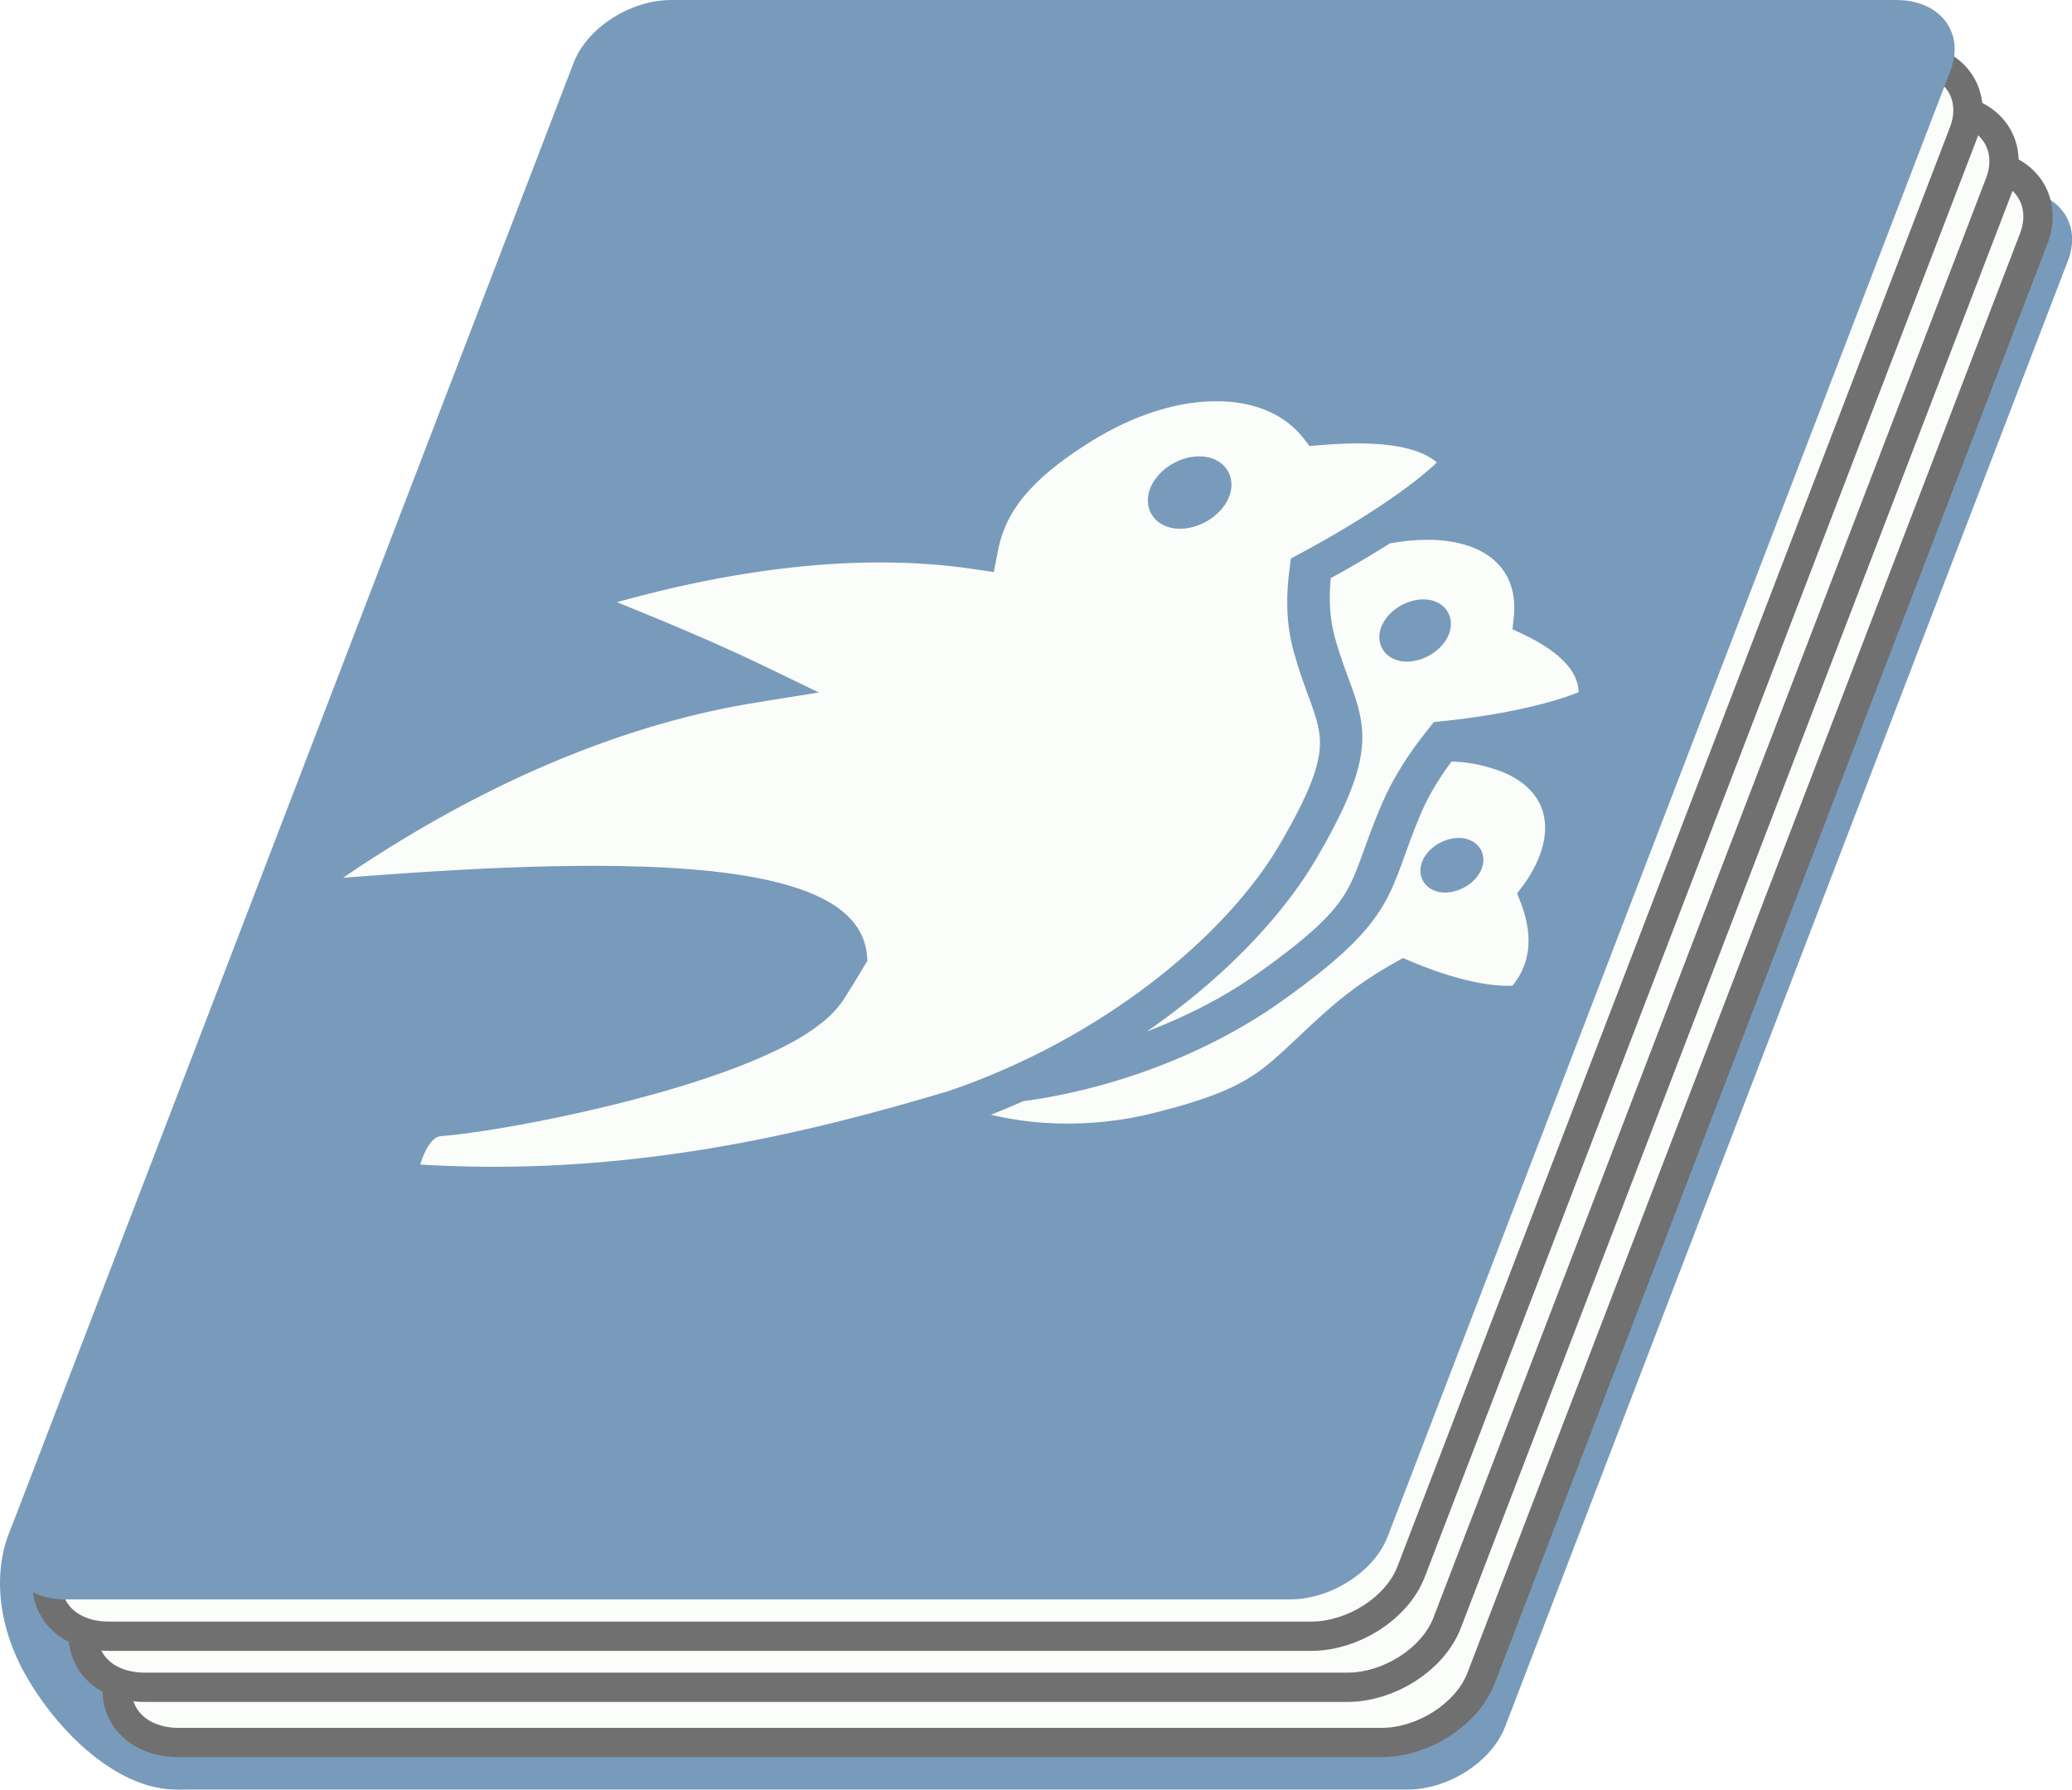
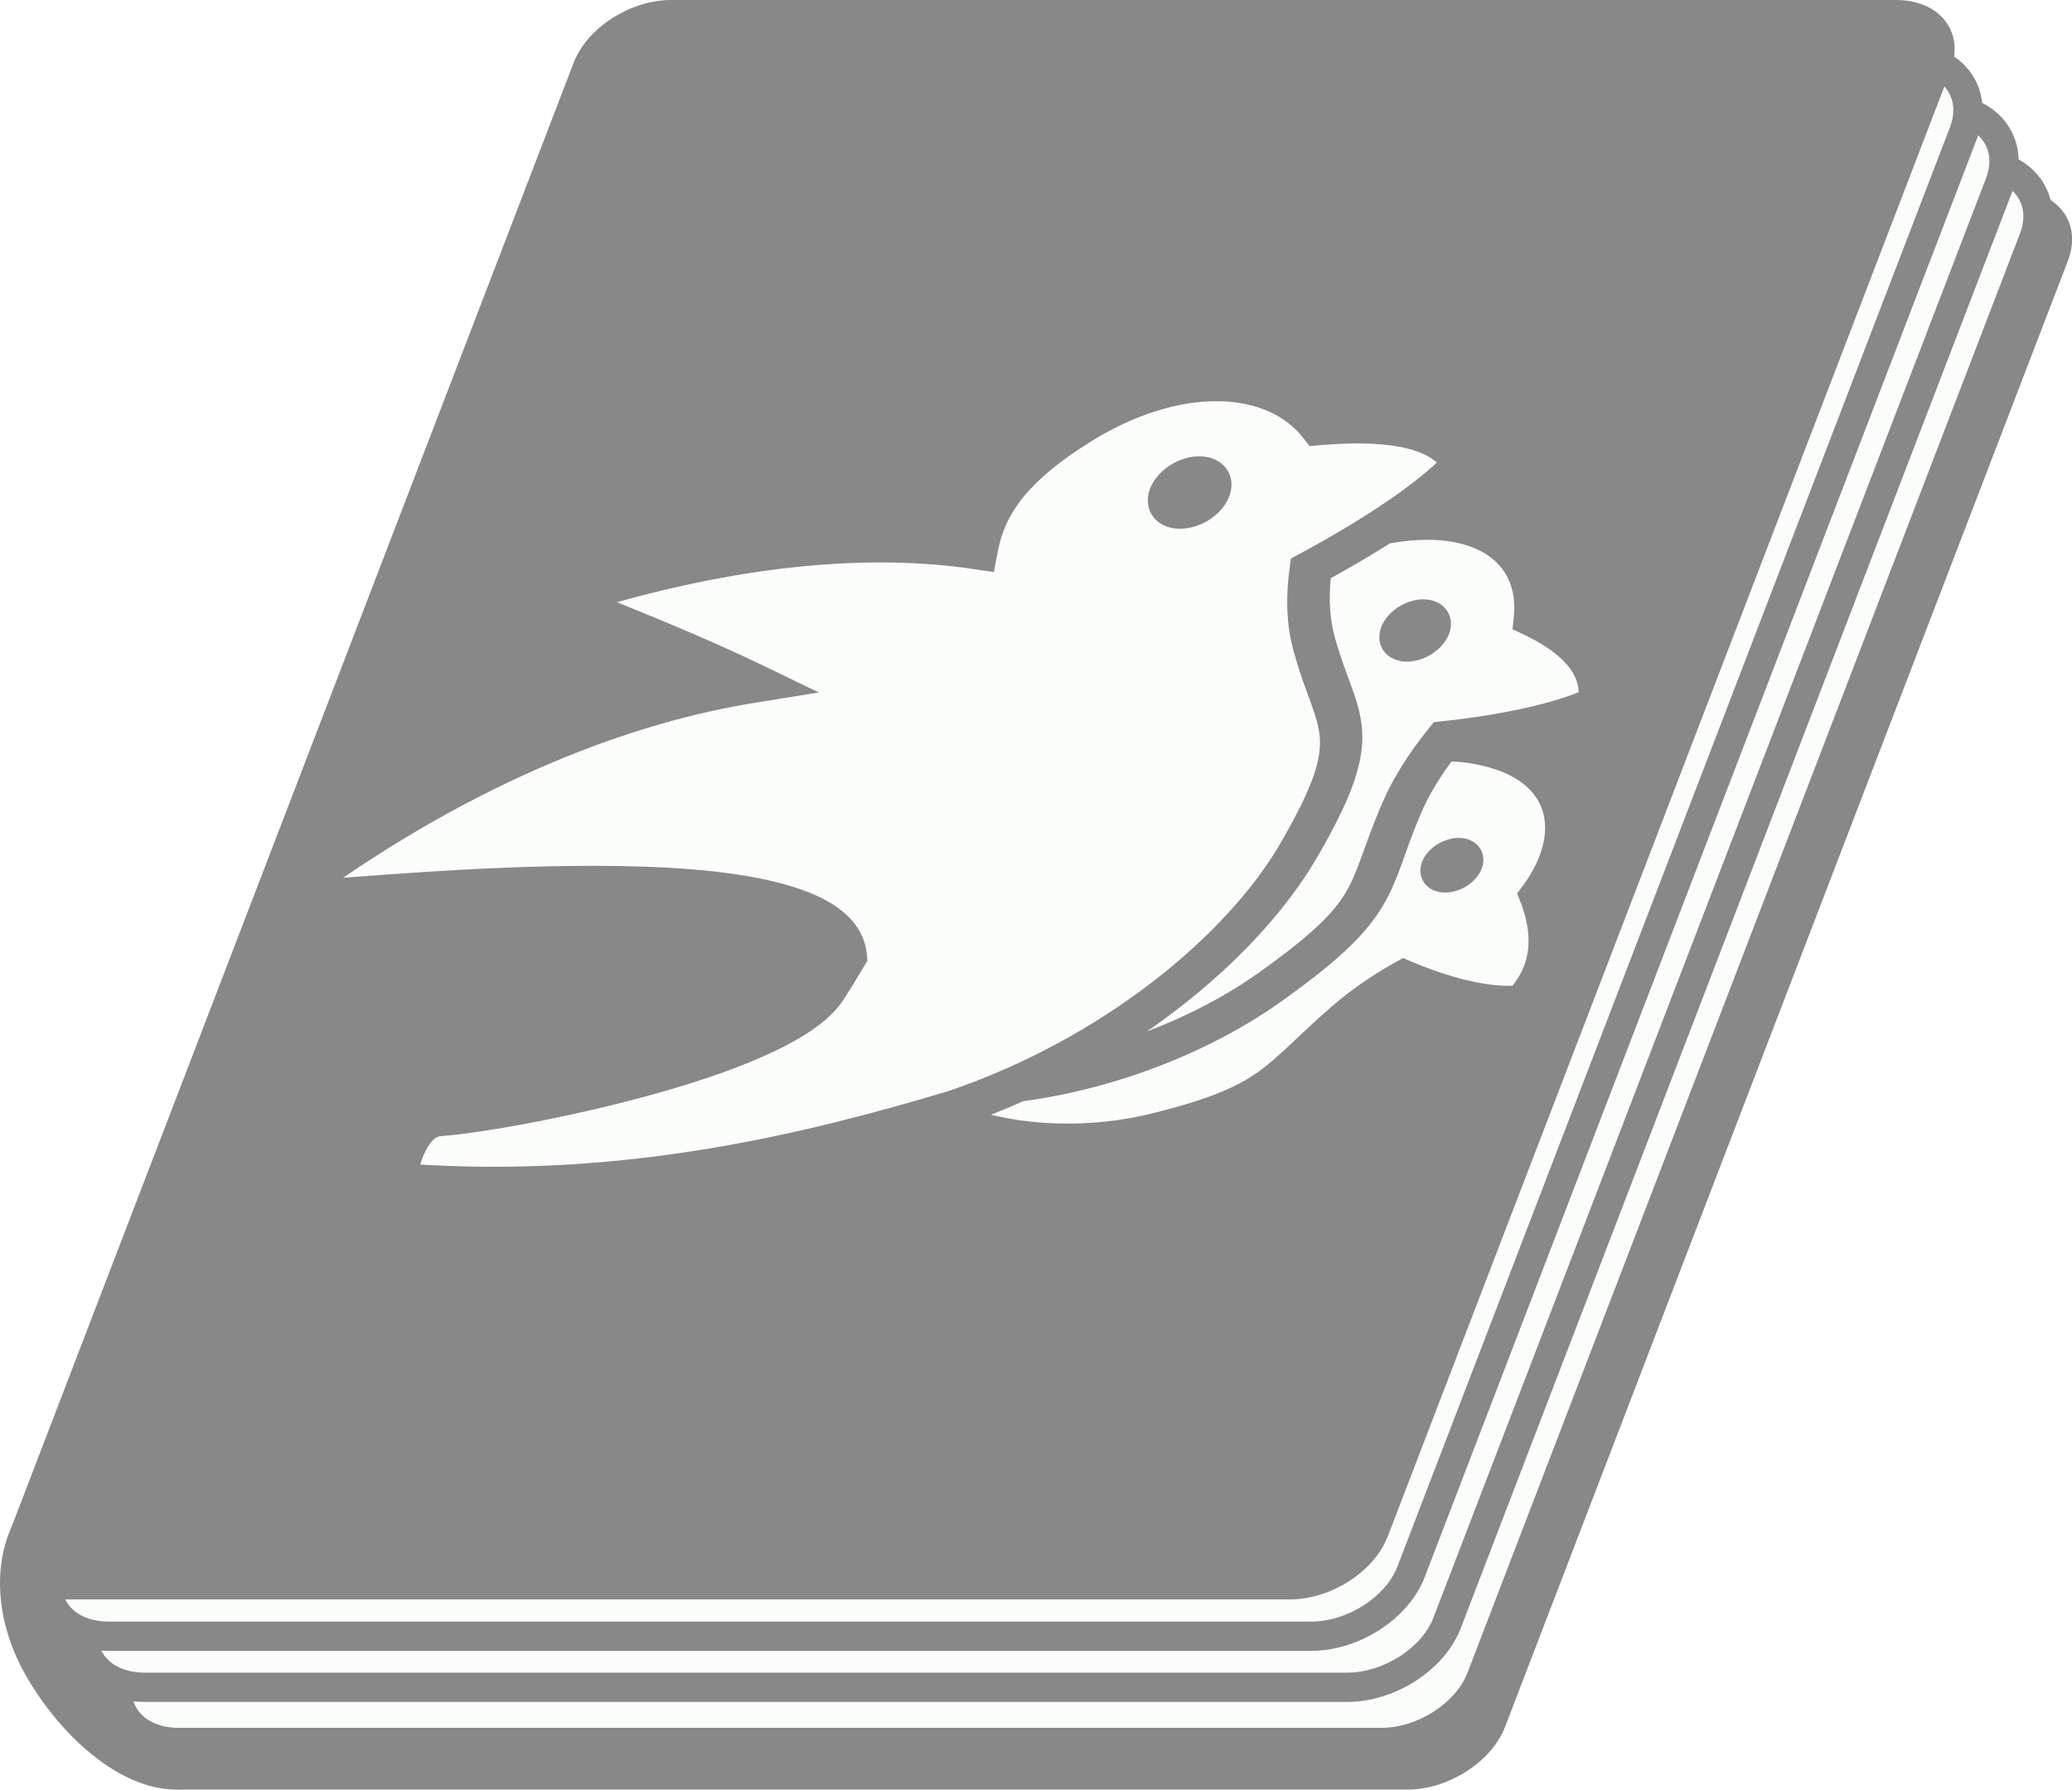
- <svg xmlns="http://www.w3.org/2000/svg" id="svg8" version="1.1" viewBox="0 0 182.503 157.647" height="157.647mm" width="182.503mm">
+ <svg xmlns="http://www.w3.org/2000/svg" width="182.503mm" height="157.647mm" viewBox="0 0 182.503 157.647" version="1.1" id="svg8">
  <defs id="defs2" />
-   <g id="layer1" transform="translate(-24.30113,-55.01741)">
-     <path id="path1839" style="fill:#799bbb;fill-opacity:1;stroke:none;stroke-width:6.776;stroke-linecap:round;stroke-miterlimit:6.5;stroke-dasharray:none;stroke-opacity:1;paint-order:markers stroke fill;stop-color:#000000" transform="rotate(-30.70253)" d="m -56.43,188.154 c 10e-7,7.794 -7.422,16.073 -14.097,16.073 -6.675,0 -10.076,-8.279 -10.076,-16.073 -10e-7,-7.794 4.697,-14.076 11.372,-14.076 6.675,0 12.801,6.281 12.801,14.076 z" />
-     <path d="m 93.766,72.699 c -3.233,0 -6.683,2.208 -7.735,4.951 L 36.46,206.785 c -1.053,2.743 0.702,4.95 3.935,4.95 H 148.275 c 3.233,0 6.683,-2.207 7.736,-4.95 l 49.57,-129.136 c 1.053,-2.743 -0.702,-4.951 -3.935,-4.951 z" style="fill:#799bbb;stroke:#799bbb;stroke-width:1.855;stroke-linecap:round;stroke-miterlimit:6.5;paint-order:markers stroke fill;stop-color:#000000;fill-opacity:1;stroke-dasharray:none;stroke-opacity:1" id="rect833-6" />
-     <path id="rect833-5-7" style="fill:#fbfdfa;fill-opacity:1;stroke:#707070;stroke-width:5.159;stroke-linecap:round;stroke-miterlimit:6.5;stroke-dasharray:none;stroke-opacity:1;paint-order:markers stroke fill;stop-color:#000000" d="m 92.455,70.74 c -3.173,0 -6.56,2.167 -7.594,4.86 L 36.2,202.368 c -1.033,2.692 0.69,4.859 3.863,4.859 H 145.964 c 3.174,0 6.561,-2.167 7.594,-4.859 L 202.219,75.599 c 1.034,-2.692 -0.689,-4.86 -3.863,-4.86 z" />
-     <path d="m 89.461,65.875 c -3.173,0 -6.56,2.167 -7.594,4.86 L 33.206,197.503 c -1.033,2.692 0.69,4.859 3.863,4.859 H 142.971 c 3.174,0 6.561,-2.167 7.594,-4.859 L 199.226,70.735 c 1.034,-2.692 -0.689,-4.86 -3.863,-4.86 z" style="fill:#fbfdfa;fill-opacity:1;stroke:#707070;stroke-width:5.159;stroke-linecap:round;stroke-miterlimit:6.5;stroke-dasharray:none;stroke-opacity:1;paint-order:markers stroke fill;stop-color:#000000" id="rect833-5-7-3" />
-     <path d="m 86.286,61.377 c -3.173,0 -6.56,2.167 -7.594,4.86 L 30.031,193.005 c -1.033,2.692 0.69,4.859 3.863,4.859 H 139.796 c 3.174,0 6.561,-2.167 7.594,-4.859 L 196.051,66.237 c 1.034,-2.692 -0.689,-4.86 -3.863,-4.86 z" style="fill:#fbfdfa;fill-opacity:1;stroke:#707070;stroke-width:5.159;stroke-linecap:round;stroke-miterlimit:6.5;stroke-dasharray:none;stroke-opacity:1;paint-order:markers stroke fill;stop-color:#000000" id="rect833-5" />
-     <path id="rect833" style="fill:#799bbb;stroke:#799bbb;stroke-width:1.855;stroke-linecap:round;stroke-miterlimit:6.5;paint-order:markers stroke fill;stop-color:#000000;fill-opacity:1;stroke-opacity:1" d="m 83.422,55.945 c -3.233,0 -6.683,2.208 -7.735,4.951 L 26.116,190.032 c -1.053,2.743 0.702,4.95 3.935,4.95 H 137.931 c 3.233,0 6.683,-2.207 7.736,-4.95 l 49.57,-129.136 c 1.053,-2.743 -0.702,-4.951 -3.935,-4.951 z m 48.09,33.486 h 0.001 c 3.519,0.018 6.497,1.249 8.355,3.653 l 0.202,0.261 0.442,-0.037 c 5.401,-0.474 9.868,0.04 11.632,2.477 -2.238,2.405 -7.13,5.71 -12.742,8.735 l -0.54,0.291 -0.06,0.456 c -0.292,2.163 -0.316,4.485 0.331,6.853 1.008,3.683 2.176,5.611 2.338,7.784 0.162,2.172 -0.595,4.722 -3.626,9.926 -4.836,8.306 -15.967,17.53 -29.771,22.202 -12.069,3.597 -28.498,7.812 -47.883,6.427 0.074,-0.48 0.211,-1.187 0.563,-2.034 0.264,-0.635 0.635,-1.241 1.034,-1.627 0.399,-0.386 0.735,-0.584 1.405,-0.635 3.153,-0.241 10.568,-1.505 17.84,-3.484 3.636,-0.989 7.217,-2.153 10.198,-3.485 2.981,-1.332 5.439,-2.827 6.631,-4.676 0.519,-0.807 1.12,-1.791 1.765,-2.884 l 0.127,-0.212 -0.017,-0.201 c -0.258,-2.929 -3.276,-4.637 -7.491,-5.649 -4.214,-1.012 -9.734,-1.348 -15.464,-1.356 -10.307,-0.014 -20.574,0.973 -25.534,1.291 14.967,-10.816 28.71,-15.771 39.347,-17.487 l 2.777,-0.448 -2.022,-0.977 c -6.375,-3.078 -12.32,-5.33 -15.513,-6.679 14.283,-4.331 25.615,-4.953 34.105,-3.721 l 1.155,0.168 0.202,-1.036 c 0.733,-3.774 3.161,-6.799 8.53,-10.16 4.089,-2.559 8.161,-3.751 11.679,-3.734 z m -1.559,6.713 c -0.02,0 -0.041,0 -0.062,0 -0.191,0.003 -0.388,0.023 -0.587,0.06 -1.517,0.288 -2.846,1.509 -2.965,2.725 -0.12,1.216 1.013,1.967 2.531,1.678 1.517,-0.288 2.844,-1.507 2.965,-2.724 0.099,-1.01 -0.674,-1.728 -1.875,-1.739 -0.002,0 -0.004,0 -0.006,0 z m 19.905,5.495 c 0.142,-0.002 0.284,-7.8e-4 0.424,0.002 5.602,0.1 8.789,3.154 8.271,7.89 l -0.039,0.357 0.33,0.157 c 3.471,1.64 5.738,3.797 5.4,6.576 -2.745,1.243 -7.538,2.294 -12.599,2.828 l -0.568,0.061 -0.349,0.438 c -1.459,1.827 -2.854,3.906 -3.872,6.281 -1.581,3.686 -2.026,5.859 -3.201,7.842 -1.176,1.983 -3.115,3.949 -7.999,7.427 -4.524,3.222 -10.51,5.881 -16.89,7.322 9.485,-5.157 16.901,-12.143 20.742,-18.74 3.099,-5.321 4.022,-8.242 3.838,-10.725 -0.186,-2.483 -1.392,-4.393 -2.371,-7.973 -0.564,-2.062 -0.557,-4.076 -0.332,-6.009 2.029,-1.107 3.96,-2.237 5.734,-3.362 0.087,-0.017 0.166,-0.035 0.254,-0.051 1.147,-0.207 2.224,-0.309 3.226,-0.319 z m -0.212,7.103 c -0.916,0.007 -1.923,0.521 -2.495,1.272 -0.728,0.956 -0.513,1.975 0.477,2.275 0.992,0.3 2.386,-0.232 3.112,-1.189 0.73,-0.957 0.515,-1.975 -0.476,-2.275 -0.183,-0.055 -0.386,-0.083 -0.6,-0.083 -0.006,0 -0.012,0 -0.018,0 z m 2.072,12.429 c 1.413,-0.023 2.854,0.199 4.372,0.67 5.815,1.807 6.792,6.918 2.897,12.022 1.212,2.992 1.42,6.155 -1.015,8.884 -2.676,0.247 -6.434,-0.751 -10.042,-2.306 -1.875,1.037 -3.829,2.3 -5.736,3.954 -6.058,5.253 -6.052,7.055 -16.031,9.566 -5.666,1.425 -12.081,1.318 -17.498,-0.654 1.889,-0.653 3.729,-1.385 5.512,-2.185 8.359,-1.111 16.487,-4.396 22.449,-8.643 5.011,-3.567 7.316,-5.842 8.687,-8.154 1.37,-2.311 1.776,-4.482 3.307,-8.05 0.815,-1.9 1.901,-3.568 3.07,-5.103 0.009,0 0.017,0 0.027,0 z m 1.078,8.587 c -0.016,0 -0.031,0 -0.048,0 -0.42,0.008 -0.875,0.141 -1.282,0.377 -0.94,0.545 -1.379,1.48 -0.983,2.088 0.397,0.607 1.48,0.659 2.42,0.115 0.94,-0.545 1.38,-1.48 0.983,-2.088 -0.202,-0.309 -0.596,-0.488 -1.086,-0.491 z" />
-     <g style="opacity:1;fill:#787878;fill-opacity:1;stroke-width:0.756;stroke-miterlimit:4;stroke-dasharray:none" transform="matrix(2.295878,0,0,2.295878,-1239.855,-844.0544)" id="g1911-8-3-9-3-2-8">
-       <g id="g1121-3-8-8-2-8-7-1-2-8-3-9-6-0-1" style="fill:#787878;fill-opacity:1" transform="matrix(-0.4042672,-0.1743825,-0.1743825,0.4042672,678.7761,389.8476)" />
+   <g transform="translate(-24.30113,-55.01741)" id="layer1">
+     <path d="m -56.43,188.154 c 10e-7,7.794 -7.422,16.073 -14.097,16.073 -6.675,0 -10.076,-8.279 -10.076,-16.073 -10e-7,-7.794 4.697,-14.076 11.372,-14.076 6.675,0 12.801,6.281 12.801,14.076 z" transform="rotate(-30.70253)" style="fill:#888888;fill-opacity:1;stroke:none;stroke-width:6.776;stroke-linecap:round;stroke-miterlimit:6.5;stroke-dasharray:none;stroke-opacity:1;paint-order:markers stroke fill;stop-color:#000000" id="path1839" />
+     <path id="rect833-6" style="fill:#888888;stroke:#888888;stroke-width:1.855;stroke-linecap:round;stroke-miterlimit:6.5;paint-order:markers stroke fill;stop-color:#000000;fill-opacity:1;stroke-dasharray:none;stroke-opacity:1" d="m 93.766,72.699 c -3.233,0 -6.683,2.208 -7.735,4.951 L 36.46,206.785 c -1.053,2.743 0.702,4.95 3.935,4.95 H 148.275 c 3.233,0 6.683,-2.207 7.736,-4.95 l 49.57,-129.136 c 1.053,-2.743 -0.702,-4.951 -3.935,-4.951 z" />
+     <path d="m 92.455,70.74 c -3.173,0 -6.56,2.167 -7.594,4.86 L 36.2,202.368 c -1.033,2.692 0.69,4.859 3.863,4.859 H 145.964 c 3.174,0 6.561,-2.167 7.594,-4.859 L 202.219,75.599 c 1.034,-2.692 -0.689,-4.86 -3.863,-4.86 z" style="fill:#fbfdfa;fill-opacity:1;stroke:#888888;stroke-width:5.159;stroke-linecap:round;stroke-miterlimit:6.5;stroke-dasharray:none;stroke-opacity:1;paint-order:markers stroke fill;stop-color:#000000" id="rect833-5-7" />
+     <path id="rect833-5-7-3" style="fill:#fbfdfa;fill-opacity:1;stroke:#888888;stroke-width:5.159;stroke-linecap:round;stroke-miterlimit:6.5;stroke-dasharray:none;stroke-opacity:1;paint-order:markers stroke fill;stop-color:#000000" d="m 89.461,65.875 c -3.173,0 -6.56,2.167 -7.594,4.86 L 33.206,197.503 c -1.033,2.692 0.69,4.859 3.863,4.859 H 142.971 c 3.174,0 6.561,-2.167 7.594,-4.859 L 199.226,70.735 c 1.034,-2.692 -0.689,-4.86 -3.863,-4.86 z" />
+     <path id="rect833-5" style="fill:#fbfdfa;fill-opacity:1;stroke:#888888;stroke-width:5.159;stroke-linecap:round;stroke-miterlimit:6.5;stroke-dasharray:none;stroke-opacity:1;paint-order:markers stroke fill;stop-color:#000000" d="m 86.286,61.377 c -3.173,0 -6.56,2.167 -7.594,4.86 L 30.031,193.005 c -1.033,2.692 0.69,4.859 3.863,4.859 H 139.796 c 3.174,0 6.561,-2.167 7.594,-4.859 L 196.051,66.237 c 1.034,-2.692 -0.689,-4.86 -3.863,-4.86 z" />
+     <path d="m 83.422,55.945 c -3.233,0 -6.683,2.208 -7.735,4.951 L 26.116,190.032 c -1.053,2.743 0.702,4.95 3.935,4.95 H 137.931 c 3.233,0 6.683,-2.207 7.736,-4.95 l 49.57,-129.136 c 1.053,-2.743 -0.702,-4.951 -3.935,-4.951 z m 48.09,33.486 h 0.001 c 3.519,0.018 6.497,1.249 8.355,3.653 l 0.202,0.261 0.442,-0.037 c 5.401,-0.474 9.868,0.04 11.632,2.477 -2.238,2.405 -7.13,5.71 -12.742,8.735 l -0.54,0.291 -0.06,0.456 c -0.292,2.163 -0.316,4.485 0.331,6.853 1.008,3.683 2.176,5.611 2.338,7.784 0.162,2.172 -0.595,4.722 -3.626,9.926 -4.836,8.306 -15.967,17.53 -29.771,22.202 -12.069,3.597 -28.498,7.812 -47.883,6.427 0.074,-0.48 0.211,-1.187 0.563,-2.034 0.264,-0.635 0.635,-1.241 1.034,-1.627 0.399,-0.386 0.735,-0.584 1.405,-0.635 3.153,-0.241 10.568,-1.505 17.84,-3.484 3.636,-0.989 7.217,-2.153 10.198,-3.485 2.981,-1.332 5.439,-2.827 6.631,-4.676 0.519,-0.807 1.12,-1.791 1.765,-2.884 l 0.127,-0.212 -0.017,-0.201 c -0.258,-2.929 -3.276,-4.637 -7.491,-5.649 -4.214,-1.012 -9.734,-1.348 -15.464,-1.356 -10.307,-0.014 -20.574,0.973 -25.534,1.291 14.967,-10.816 28.71,-15.771 39.347,-17.487 l 2.777,-0.448 -2.022,-0.977 c -6.375,-3.078 -12.32,-5.33 -15.513,-6.679 14.283,-4.331 25.615,-4.953 34.105,-3.721 l 1.155,0.168 0.202,-1.036 c 0.733,-3.774 3.161,-6.799 8.53,-10.16 4.089,-2.559 8.161,-3.751 11.679,-3.734 z m -1.559,6.713 c -0.02,0 -0.041,0 -0.062,0 -0.191,0.003 -0.388,0.023 -0.587,0.06 -1.517,0.288 -2.846,1.509 -2.965,2.725 -0.12,1.216 1.013,1.967 2.531,1.678 1.517,-0.288 2.844,-1.507 2.965,-2.724 0.099,-1.01 -0.674,-1.728 -1.875,-1.739 -0.002,0 -0.004,0 -0.006,0 z m 19.905,5.495 c 0.142,-0.002 0.284,-7.8e-4 0.424,0.002 5.602,0.1 8.789,3.154 8.271,7.89 l -0.039,0.357 0.33,0.157 c 3.471,1.64 5.738,3.797 5.4,6.576 -2.745,1.243 -7.538,2.294 -12.599,2.828 l -0.568,0.061 -0.349,0.438 c -1.459,1.827 -2.854,3.906 -3.872,6.281 -1.581,3.686 -2.026,5.859 -3.201,7.842 -1.176,1.983 -3.115,3.949 -7.999,7.427 -4.524,3.222 -10.51,5.881 -16.89,7.322 9.485,-5.157 16.901,-12.143 20.742,-18.74 3.099,-5.321 4.022,-8.242 3.838,-10.725 -0.186,-2.483 -1.392,-4.393 -2.371,-7.973 -0.564,-2.062 -0.557,-4.076 -0.332,-6.009 2.029,-1.107 3.96,-2.237 5.734,-3.362 0.087,-0.017 0.166,-0.035 0.254,-0.051 1.147,-0.207 2.224,-0.309 3.226,-0.319 z m -0.212,7.103 c -0.916,0.007 -1.923,0.521 -2.495,1.272 -0.728,0.956 -0.513,1.975 0.477,2.275 0.992,0.3 2.386,-0.232 3.112,-1.189 0.73,-0.957 0.515,-1.975 -0.476,-2.275 -0.183,-0.055 -0.386,-0.083 -0.6,-0.083 -0.006,0 -0.012,0 -0.018,0 z m 2.072,12.429 c 1.413,-0.023 2.854,0.199 4.372,0.67 5.815,1.807 6.792,6.918 2.897,12.022 1.212,2.992 1.42,6.155 -1.015,8.884 -2.676,0.247 -6.434,-0.751 -10.042,-2.306 -1.875,1.037 -3.829,2.3 -5.736,3.954 -6.058,5.253 -6.052,7.055 -16.031,9.566 -5.666,1.425 -12.081,1.318 -17.498,-0.654 1.889,-0.653 3.729,-1.385 5.512,-2.185 8.359,-1.111 16.487,-4.396 22.449,-8.643 5.011,-3.567 7.316,-5.842 8.687,-8.154 1.37,-2.311 1.776,-4.482 3.307,-8.05 0.815,-1.9 1.901,-3.568 3.07,-5.103 0.009,0 0.017,0 0.027,0 z m 1.078,8.587 c -0.016,0 -0.031,0 -0.048,0 -0.42,0.008 -0.875,0.141 -1.282,0.377 -0.94,0.545 -1.379,1.48 -0.983,2.088 0.397,0.607 1.48,0.659 2.42,0.115 0.94,-0.545 1.38,-1.48 0.983,-2.088 -0.202,-0.309 -0.596,-0.488 -1.086,-0.491 z" style="fill:#888888;stroke:#888888;stroke-width:1.855;stroke-linecap:round;stroke-miterlimit:6.5;paint-order:markers stroke fill;stop-color:#000000;fill-opacity:1;stroke-opacity:1" id="rect833" />
+     <g id="g1911-8-3-9-3-2-8" transform="matrix(2.295878,0,0,2.295878,-1239.855,-844.0544)" style="opacity:1;fill:#787878;fill-opacity:1;stroke-width:0.756;stroke-miterlimit:4;stroke-dasharray:none">
+       <g transform="matrix(-0.4042672,-0.1743825,-0.1743825,0.4042672,678.7761,389.8476)" style="fill:#787878;fill-opacity:1" id="g1121-3-8-8-2-8-7-1-2-8-3-9-6-0-1" />
    </g>
-     <g style="opacity:1;fill:#ececec;fill-opacity:1;stroke:none;stroke-width:0.756;stroke-miterlimit:4;stroke-dasharray:none;stroke-opacity:1" transform="matrix(-0.8706999,0.7036561,0.7036561,0.8706999,132.8896,-138.9539)" id="g1051-1-2-0-8-6-0-8-1-5-6-9-6-8-9">
-       <g style="opacity:1;fill:#ececec;fill-opacity:1" transform="matrix(-0.3525408,0.2849059,0.2849059,0.3525408,477.11,-1021.767)" id="g3029-3-9-3" />
+     <g id="g1051-1-2-0-8-6-0-8-1-5-6-9-6-8-9" transform="matrix(-0.8706999,0.7036561,0.7036561,0.8706999,132.8896,-138.9539)" style="opacity:1;fill:#ececec;fill-opacity:1;stroke:none;stroke-width:0.756;stroke-miterlimit:4;stroke-dasharray:none;stroke-opacity:1">
+       <g id="g3029-3-9-3" transform="matrix(-0.3525408,0.2849059,0.2849059,0.3525408,477.11,-1021.767)" style="opacity:1;fill:#ececec;fill-opacity:1" />
    </g>
-     <g transform="matrix(-0.9686976,0.1295491,0.1295491,0.9686976,292.5088,-53.74995)" id="g1051-1-1-8-8-4-9-4-0-4-6-4-7-6-6-0" style="opacity:1;fill:#b2b2b2;fill-opacity:1;stroke-width:0.756;stroke-miterlimit:4;stroke-dasharray:none">
-       <g transform="translate(-20.24458,-6.120921)" id="g1129-5-9-8-0-7-2-7-3-8-61-1-6-8" style="fill:#b2b2b2;fill-opacity:1">
-         <g transform="translate(61.54776,-5.672668)" id="g1344-1-3-9-3-8-8-8-3-5-4-8" style="fill:#b2b2b2;fill-opacity:1">
-           <g style="fill:#b2b2b2;fill-opacity:1" id="g1121-7-7-2-3-3-7-4-5-8-2-5-9-5">
-             <g style="opacity:1;fill:#b2b2b2;fill-opacity:1" transform="matrix(-0.514626,0.06882369,0.06882369,0.514626,1184.364,-811.9091)" id="g3006-4-5-0" />
+     <g style="opacity:1;fill:#b2b2b2;fill-opacity:1;stroke-width:0.756;stroke-miterlimit:4;stroke-dasharray:none" id="g1051-1-1-8-8-4-9-4-0-4-6-4-7-6-6-0" transform="matrix(-0.9686976,0.1295491,0.1295491,0.9686976,292.5088,-53.74995)">
+       <g style="fill:#b2b2b2;fill-opacity:1" id="g1129-5-9-8-0-7-2-7-3-8-61-1-6-8" transform="translate(-20.24458,-6.120921)">
+         <g style="fill:#b2b2b2;fill-opacity:1" id="g1344-1-3-9-3-8-8-8-3-5-4-8" transform="translate(61.54776,-5.672668)">
+           <g id="g1121-7-7-2-3-3-7-4-5-8-2-5-9-5" style="fill:#b2b2b2;fill-opacity:1">
+             <g id="g3006-4-5-0" transform="matrix(-0.514626,0.06882369,0.06882369,0.514626,1184.364,-811.9091)" style="opacity:1;fill:#b2b2b2;fill-opacity:1" />
          </g>
        </g>
      </g>
    </g>
  </g>
</svg>
